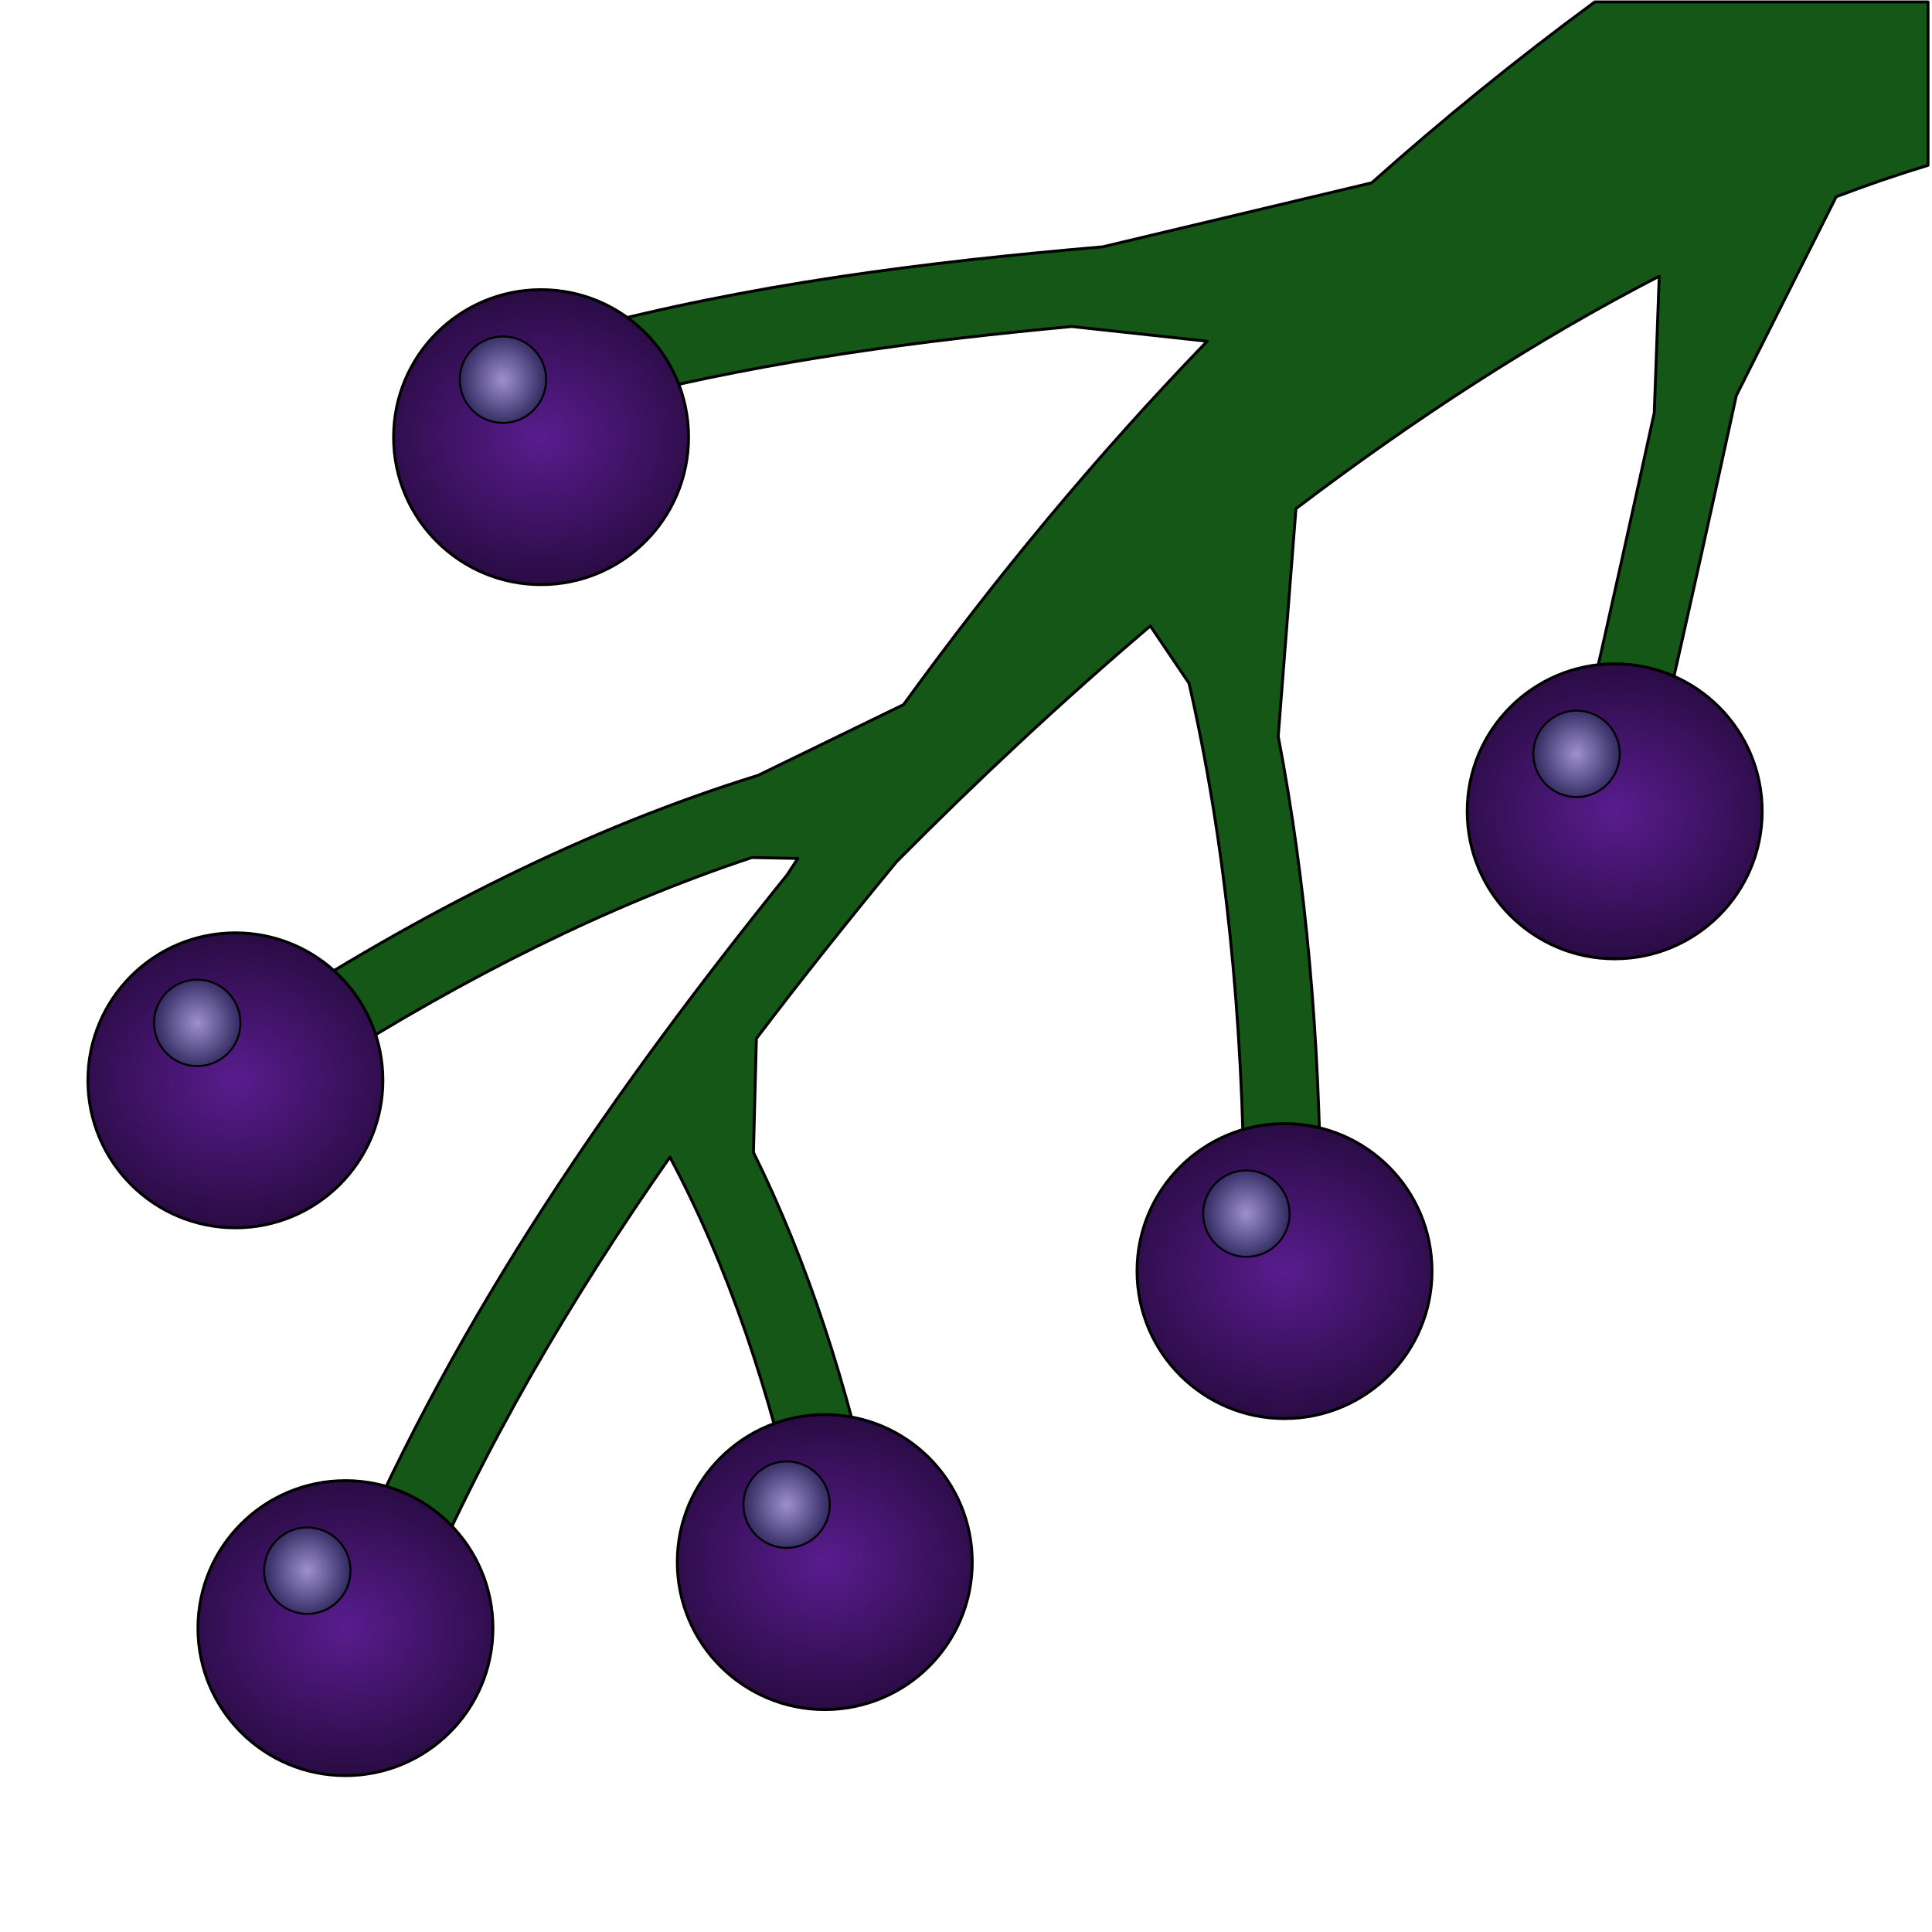
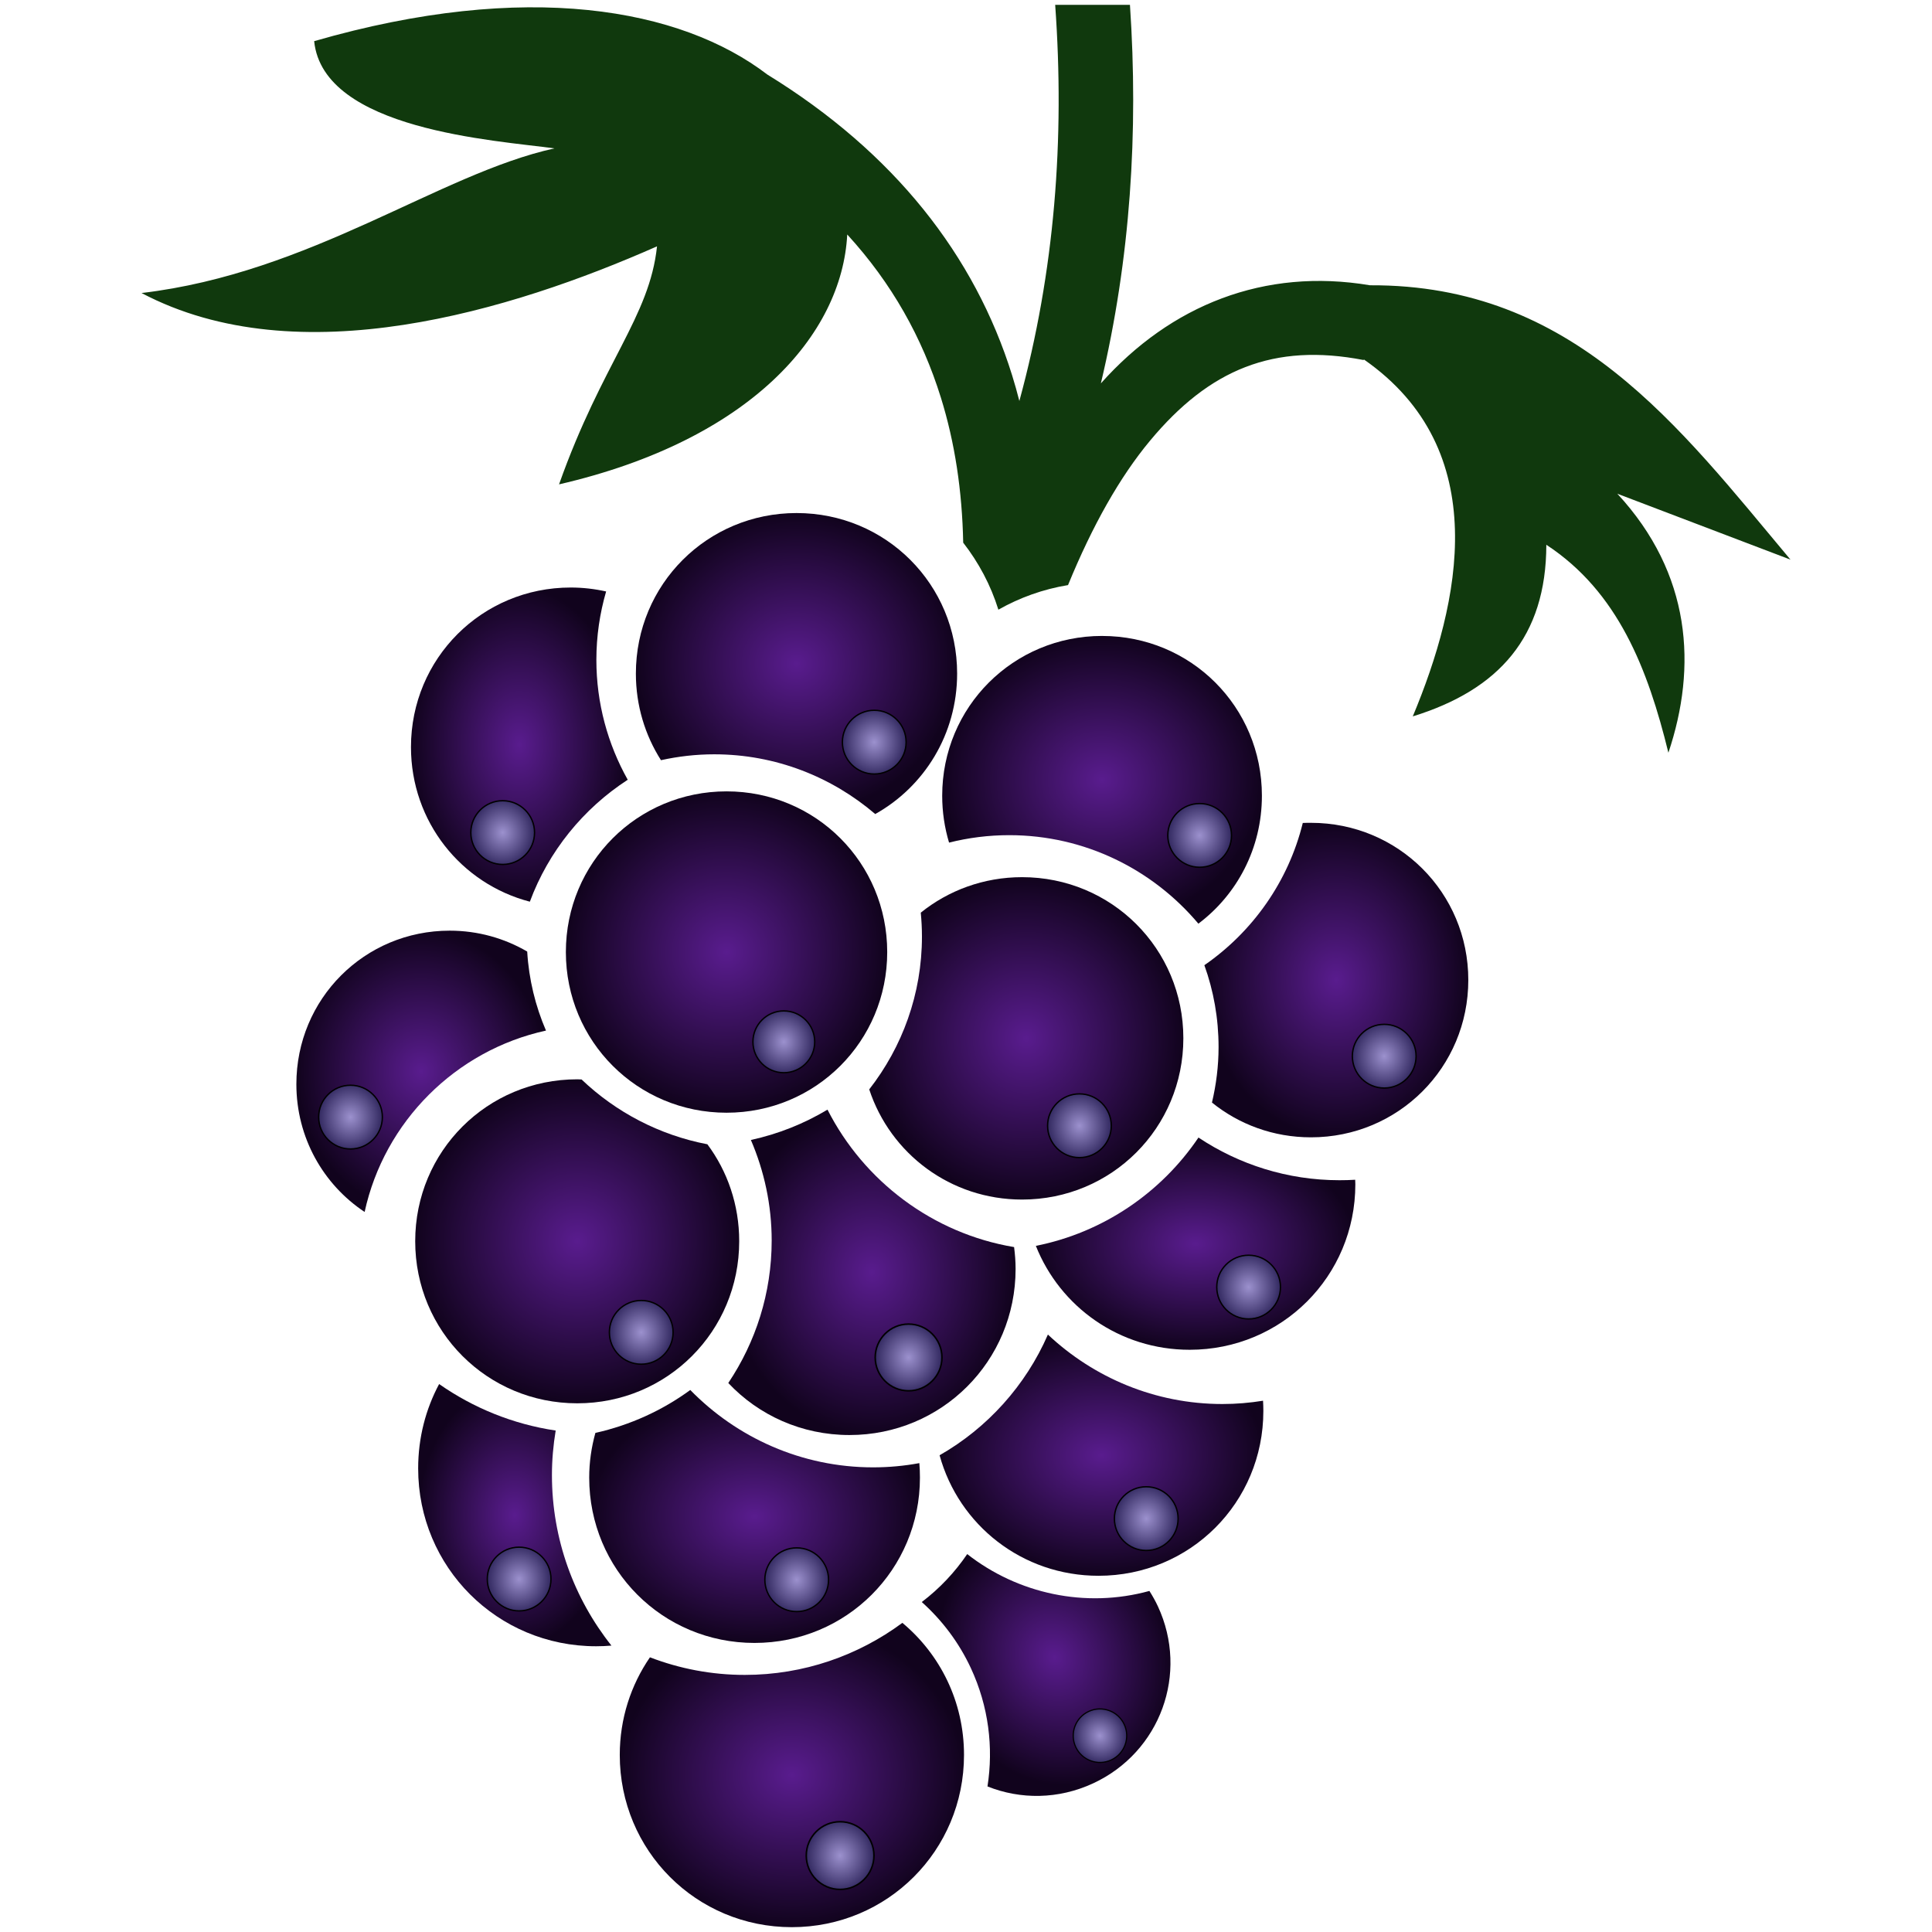
- <svg xmlns="http://www.w3.org/2000/svg" width="100px" height="100px" viewBox="0 0 100 100" version="1.1" xml:space="preserve" style="fill-rule:evenodd;clip-rule:evenodd;stroke-linejoin:round;stroke-miterlimit:1.414;">
+ <svg xmlns="http://www.w3.org/2000/svg" width="100%" height="100%" viewBox="0 0 100 100" version="1.1" xml:space="preserve" style="fill-rule:evenodd;clip-rule:evenodd;">
  <g>
+     <path d="M54.616,0.25c0.5,6.961 -0.02,13.787 -1.854,20.505c-0.114,-0.448 -0.238,-0.89 -0.375,-1.33c-1.934,-6.209 -6.105,-11.529 -12.675,-15.57c-4.474,-3.421 -12.458,-4.899 -23.451,-1.725c0.465,4.602 9.396,5.132 12.436,5.55c-5.973,1.316 -12.569,6.446 -21.371,7.487c8.129,4.288 19.156,0.909 26.681,-2.416c-0.387,3.662 -2.83,6.002 -5.071,12.32c9.889,-2.287 14.647,-7.736 14.917,-12.934c2.31,2.525 3.879,5.336 4.845,8.437c0.725,2.326 1.104,4.836 1.157,7.514c0.8,1.027 1.426,2.198 1.821,3.469c1.099,-0.622 2.315,-1.062 3.605,-1.273c1.263,-3.084 2.684,-5.6 4.245,-7.474c3.076,-3.695 6.401,-5.075 11.06,-4.174l0.007,-0.032c6.74,4.692 4.985,12.604 2.532,18.476c4.463,-1.38 6.905,-4.119 6.913,-8.883c3.71,2.433 5.255,6.428 6.318,10.764c1.493,-4.446 1.193,-9.259 -2.643,-13.406l8.961,3.411c-5.773,-6.897 -11.229,-14.248 -21.765,-14.2c-5.469,-0.92 -10.318,1.027 -13.928,5.078c1.532,-6.46 1.95,-13.011 1.505,-19.594l-3.87,0l0,0Z" style="fill:#10390d;fill-rule:nonzero;" />
    <g>
-       <path d="M99.794,0.1l0,8.456c-1.584,0.481 -3.17,1.025 -4.753,1.628l-5.171,10.293c-1.202,5.526 -2.52,11.457 -3.769,16.921c4.56,1.698 -7.908,-0.341 -3.921,-0.583c1.135,-4.96 2.325,-10.331 3.445,-15.452l0.257,-7.067c-6.4,3.297 -12.713,7.409 -18.804,12.032l-0.918,11.784c1.445,7.547 2.131,15.536 2.201,23.928c4.654,0.639 -7.942,1.435 -3.96,0.284c-0.066,-9.616 -0.949,-18.62 -2.856,-26.957l-2.004,-2.968c-4.57,3.885 -8.966,8.001 -13.131,12.199c-2.484,3.017 -4.915,6.063 -7.26,9.157l-0.152,5.892c2.805,5.666 4.839,11.976 6.308,18.824c0.028,0 0.057,0 0.086,0c5.273,0 -7.249,2.355 -3.947,0.853c-1.555,-7.242 -3.743,-13.753 -6.77,-19.433c-5.133,7.344 -9.675,15.043 -13.205,23.393c1.92,1.747 -4.385,-2.308 -3.452,-2.003c5.716,-13.355 13.852,-24.983 22.726,-36.002c0.182,-0.283 0.37,-0.563 0.554,-0.846l-2.386,-0.047c-7.41,2.464 -14.773,6.146 -22.17,10.838c1.582,1.703 -4.625,-2.827 -3.557,-2.414c8.596,-5.596 17.232,-9.945 26.044,-12.674l7.537,-3.663c4.774,-6.586 9.982,-12.878 15.718,-18.811l-7.009,-0.761c-7.821,0.725 -15.535,1.754 -23.036,3.624c0.536,1.193 -4.261,-4.807 -2.606,-3.425c8.949,-2.392 18.093,-3.54 27.242,-4.324l13.925,-3.313c3.649,-3.256 7.49,-6.381 11.544,-9.363l17.25,0l0,0Z" style="fill:#145716;fill-rule:nonzero;stroke:#000;stroke-width:0.15px;" />
+       <path d="M41.23,26.555c-4.619,0 -8.317,3.691 -8.317,8.31c0,1.655 0.477,3.191 1.299,4.482c0.889,-0.196 1.811,-0.304 2.757,-0.304c3.174,0 6.085,1.169 8.333,3.092c2.538,-1.419 4.239,-4.134 4.239,-7.27c0,-4.619 -3.691,-8.31 -8.311,-8.31l0,0Z" style="fill:url(#_Radial1);fill-rule:nonzero;" />
+       <ellipse cx="45.251" cy="38.413" rx="1.649" ry="1.649" style="fill:url(#_Radial2);stroke:#000;stroke-width:0.07px;" />
    </g>
-     <circle cx="12.184" cy="55.918" r="7.633" style="fill:url(#_Radial1);stroke:#000;stroke-width:0.15px;stroke-linejoin:miter;stroke-miterlimit:4;" />
-     <ellipse cx="10.209" cy="52.944" rx="2.237" ry="2.237" style="fill:url(#_Radial2);stroke:#000;stroke-width:0.1px;stroke-linejoin:miter;stroke-miterlimit:4;" />
-     <circle cx="28.006" cy="22.627" r="7.633" style="fill:url(#_Radial3);stroke:#000;stroke-width:0.15px;stroke-linejoin:miter;stroke-miterlimit:4;" />
-     <ellipse cx="26.032" cy="19.652" rx="2.237" ry="2.237" style="fill:url(#_Radial4);stroke:#000;stroke-width:0.1px;stroke-linejoin:miter;stroke-miterlimit:4;" />
-     <circle cx="17.88" cy="84.272" r="7.633" style="fill:url(#_Radial5);stroke:#000;stroke-width:0.15px;stroke-linejoin:miter;stroke-miterlimit:4;" />
-     <ellipse cx="15.906" cy="81.298" rx="2.237" ry="2.237" style="fill:url(#_Radial6);stroke:#000;stroke-width:0.1px;stroke-linejoin:miter;stroke-miterlimit:4;" />
-     <circle cx="42.69" cy="80.854" r="7.633" style="fill:url(#_Radial7);stroke:#000;stroke-width:0.15px;stroke-linejoin:miter;stroke-miterlimit:4;" />
-     <ellipse cx="40.716" cy="77.88" rx="2.237" ry="2.237" style="fill:url(#_Radial8);stroke:#000;stroke-width:0.1px;stroke-linejoin:miter;stroke-miterlimit:4;" />
-     <circle cx="66.487" cy="65.791" r="7.633" style="fill:url(#_Radial9);stroke:#000;stroke-width:0.15px;stroke-linejoin:miter;stroke-miterlimit:4;" />
-     <ellipse cx="64.513" cy="62.817" rx="2.237" ry="2.237" style="fill:url(#_Radial10);stroke:#000;stroke-width:0.1px;stroke-linejoin:miter;stroke-miterlimit:4;" />
-     <circle cx="83.576" cy="41.994" r="7.633" style="fill:url(#_Radial11);stroke:#000;stroke-width:0.15px;stroke-linejoin:miter;stroke-miterlimit:4;" />
-     <ellipse cx="81.602" cy="39.019" rx="2.237" ry="2.237" style="fill:url(#_Radial12);stroke:#000;stroke-width:0.1px;stroke-linejoin:miter;stroke-miterlimit:4;" />
+     <g>
+       <path d="M29.539,30.41c-4.591,0 -8.267,3.669 -8.267,8.259c0,3.86 2.597,7.077 6.153,8.002c0.967,-2.608 2.764,-4.817 5.066,-6.311c-1.031,-1.84 -1.623,-3.958 -1.623,-6.206c0,-1.227 0.178,-2.415 0.505,-3.54c-0.589,-0.131 -1.204,-0.204 -1.834,-0.204l0,0Z" style="fill:url(#_Radial3);fill-rule:nonzero;" />
+       <ellipse cx="26.019" cy="43.094" rx="1.649" ry="1.649" style="fill:url(#_Radial4);stroke:#000;stroke-width:0.07px;" />
+     </g>
+     <g>
+       <path d="M57.046,32.916c-4.597,0 -8.278,3.674 -8.278,8.271c0,0.845 0.124,1.66 0.355,2.426c0.998,-0.251 2.042,-0.385 3.115,-0.385c3.92,0 7.438,1.785 9.79,4.581c2.002,-1.506 3.288,-3.903 3.288,-6.622c0,-4.597 -3.673,-8.27 -8.27,-8.27l0,-0.001Z" style="fill:url(#_Radial5);fill-rule:nonzero;" />
+       <ellipse cx="62.094" cy="43.24" rx="1.649" ry="1.649" style="fill:url(#_Radial6);stroke:#000;stroke-width:0.07px;" />
+     </g>
+     <g>
+       <path d="M37.606,40.961c-4.618,0 -8.317,3.699 -8.317,8.317c0,4.618 3.699,8.316 8.317,8.316c4.617,0 8.316,-3.698 8.316,-8.316c0,-4.618 -3.698,-8.317 -8.316,-8.317Z" style="fill:url(#_Radial7);fill-rule:nonzero;" />
+       <ellipse cx="40.57" cy="53.924" rx="1.599" ry="1.599" style="fill:url(#_Radial8);stroke:#000;stroke-width:0.07px;" />
+     </g>
+     <g>
+       <path d="M67.856,42.589c-0.142,0 -0.285,0 -0.424,0.007c-0.745,3.031 -2.596,5.634 -5.094,7.363c0.478,1.326 0.735,2.752 0.735,4.239c0,0.987 -0.124,1.947 -0.342,2.87c1.396,1.128 3.175,1.8 5.124,1.8c4.523,0 8.144,-3.621 8.144,-8.143c0,-4.522 -3.621,-8.136 -8.144,-8.136l0.001,0Z" style="fill:url(#_Radial9);fill-rule:nonzero;" />
+       <ellipse cx="71.647" cy="54.668" rx="1.649" ry="1.649" style="fill:url(#_Radial10);stroke:#000;stroke-width:0.07px;" />
+     </g>
+     <g>
+       <path d="M52.903,45.402c-1.993,0 -3.816,0.688 -5.244,1.837c0.039,0.408 0.061,0.817 0.061,1.235c0,2.977 -1.02,5.723 -2.729,7.913c1.095,3.325 4.203,5.702 7.912,5.702c4.635,0 8.347,-3.712 8.347,-8.348c0,-4.635 -3.712,-8.339 -8.347,-8.339l0,0Z" style="fill:url(#_Radial11);fill-rule:nonzero;" />
+       <ellipse cx="55.872" cy="58.268" rx="1.649" ry="1.649" style="fill:url(#_Radial12);stroke:#000;stroke-width:0.07px;" />
+     </g>
+     <g>
+       <path d="M23.277,48.171c-4.412,0 -7.937,3.532 -7.937,7.944c0,2.775 1.399,5.199 3.533,6.616c1.017,-4.675 4.714,-8.368 9.387,-9.388c-0.547,-1.27 -0.886,-2.647 -0.972,-4.091c-1.175,-0.685 -2.543,-1.081 -4.011,-1.081Z" style="fill:url(#_Radial13);fill-rule:nonzero;" />
+       <ellipse cx="18.143" cy="57.821" rx="1.649" ry="1.649" style="fill:url(#_Radial14);stroke:#000;stroke-width:0.07px;" />
+     </g>
+     <g>
+       <path d="M29.88,55.865c-4.659,0 -8.389,3.723 -8.389,8.381c0,4.659 3.73,8.389 8.389,8.389c4.658,0 8.381,-3.73 8.381,-8.389c0,-1.889 -0.609,-3.623 -1.647,-5.018c-2.493,-0.477 -4.741,-1.666 -6.512,-3.355c-0.074,-0.002 -0.148,-0.008 -0.222,-0.008Z" style="fill:url(#_Radial15);fill-rule:nonzero;" />
+       <ellipse cx="33.19" cy="68.961" rx="1.649" ry="1.649" style="fill:url(#_Radial16);stroke:#000;stroke-width:0.07px;" />
+     </g>
+     <g>
+       <path d="M42.831,57.435c-1.212,0.726 -2.546,1.261 -3.965,1.57c0.688,1.602 1.076,3.359 1.076,5.206c0,2.722 -0.829,5.26 -2.246,7.373c1.565,1.663 3.792,2.693 6.274,2.693c4.774,0 8.597,-3.823 8.597,-8.597c0,-0.384 -0.03,-0.761 -0.078,-1.131c-4.219,-0.707 -7.777,-3.418 -9.658,-7.114Z" style="fill:url(#_Radial17);fill-rule:nonzero;" />
+       <ellipse cx="47.028" cy="70.261" rx="1.727" ry="1.727" style="fill:url(#_Radial18);stroke:#000;stroke-width:0.08px;" />
+     </g>
+     <g>
+       <path d="M50.063,80.439c-0.636,0.937 -1.425,1.778 -2.352,2.482c1.041,0.933 1.917,2.079 2.542,3.423c0.92,1.98 1.175,4.106 0.859,6.122c1.701,0.68 3.669,0.677 5.474,-0.163c3.473,-1.614 4.96,-5.687 3.346,-9.16c-0.13,-0.279 -0.279,-0.543 -0.439,-0.796c-3.308,0.912 -6.812,0.144 -9.43,-1.908Z" style="fill:url(#_Radial19);fill-rule:nonzero;" />
+       <path d="M56.35,88.583c0.693,-0.322 1.518,-0.021 1.84,0.672c0.322,0.693 0.021,1.518 -0.672,1.84c-0.693,0.322 -1.518,0.021 -1.84,-0.672c-0.322,-0.693 -0.021,-1.518 0.672,-1.84Z" style="fill:url(#_Radial20);stroke:#000;stroke-width:0.06px;" />
+     </g>
+     <g>
+       <path d="M62.032,58.88c-1.925,2.85 -4.932,4.913 -8.416,5.606c1.257,3.162 4.331,5.378 7.962,5.378c4.762,0 8.574,-3.804 8.574,-8.565c0,-0.078 -0.006,-0.157 -0.008,-0.235c-0.269,0.017 -0.541,0.024 -0.814,0.024c-2.692,0 -5.202,-0.815 -7.297,-2.208l-0.001,0Z" style="fill:url(#_Radial21);fill-rule:nonzero;" />
+       <ellipse cx="64.628" cy="66.619" rx="1.649" ry="1.649" style="fill:url(#_Radial22);stroke:#000;stroke-width:0.07px;" />
+     </g>
+     <g>
+       <path d="M54.239,69.078c-1.148,2.634 -3.128,4.831 -5.606,6.246c0.993,3.614 4.28,6.238 8.226,6.238c4.742,0 8.532,-3.789 8.532,-8.531c0,-0.177 -0.006,-0.356 -0.016,-0.53c-0.686,0.111 -1.389,0.171 -2.105,0.171c-3.486,0 -6.665,-1.371 -9.031,-3.595l0,0.001Z" style="fill:url(#_Radial23);fill-rule:nonzero;" />
+       <ellipse cx="59.33" cy="78.603" rx="1.649" ry="1.649" style="fill:url(#_Radial24);stroke:#000;stroke-width:0.07px;" />
+     </g>
+     <g>
+       <path d="M35.729,71.945c-1.445,1.057 -3.112,1.82 -4.912,2.222c-0.204,0.736 -0.32,1.51 -0.32,2.314c0,4.756 3.8,8.557 8.555,8.557c4.756,0 8.564,-3.801 8.564,-8.557c0,-0.251 -0.01,-0.504 -0.031,-0.75c-0.777,0.144 -1.577,0.219 -2.394,0.219c-3.697,0 -7.054,-1.538 -9.462,-4.004l0,-0.001Z" style="fill:url(#_Radial25);fill-rule:nonzero;" />
+       <ellipse cx="41.237" cy="81.766" rx="1.649" ry="1.649" style="fill:url(#_Radial26);stroke:#000;stroke-width:0.07px;" />
+     </g>
+     <g>
+       <path d="M22.729,71.638c-0.695,1.298 -1.085,2.781 -1.085,4.367c0,5.116 4.097,9.205 9.213,9.205c0.267,0 0.53,-0.012 0.791,-0.034c-1.928,-2.429 -3.08,-5.499 -3.08,-8.826c0,-0.785 0.07,-1.554 0.194,-2.305c-2.217,-0.331 -4.268,-1.173 -6.033,-2.407l0,0Z" style="fill:url(#_Radial27);fill-rule:nonzero;" />
+       <ellipse cx="26.87" cy="81.73" rx="1.649" ry="1.649" style="fill:url(#_Radial28);stroke:#000;stroke-width:0.07px;" />
+     </g>
+     <g>
+       <path d="M46.706,83.999c-2.286,1.691 -5.108,2.694 -8.156,2.694c-1.729,0 -3.381,-0.324 -4.909,-0.911c-0.984,1.433 -1.562,3.169 -1.562,5.054c0,4.95 3.955,8.914 8.905,8.914c4.949,0 8.913,-3.964 8.913,-8.914c0,-2.763 -1.238,-5.209 -3.19,-6.837l-0.001,0Z" style="fill:url(#_Radial29);fill-rule:nonzero;" />
+       <ellipse cx="43.484" cy="96.044" rx="1.752" ry="1.752" style="fill:url(#_Radial30);stroke:#000;stroke-width:0.08px;" />
+     </g>
  </g>
  <defs>
-     <radialGradient id="_Radial1" cx="0" cy="0" r="1" gradientUnits="userSpaceOnUse" gradientTransform="matrix(13.6864,-0.0613304,0.0514229,11.476,12.1835,55.9177)">
+     <radialGradient id="_Radial1" cx="0" cy="0" r="1" gradientUnits="userSpaceOnUse" gradientTransform="matrix(8.31441,0,0,7.7902,41.227,34.3449)">
      <stop offset="0" style="stop-color:#591c8e;stop-opacity:1" />
      <stop offset="1" style="stop-color:#11031d;stop-opacity:1" />
    </radialGradient>
-     <radialGradient id="_Radial2" cx="0" cy="0" r="1" gradientUnits="userSpaceOnUse" gradientTransform="matrix(2.81625,0,0,3.02681,10.2095,52.9435)">
+     <radialGradient id="_Radial2" cx="0" cy="0" r="1" gradientUnits="userSpaceOnUse" gradientTransform="matrix(2.07536,0,0,2.23052,45.2509,38.4126)">
      <stop offset="0" style="stop-color:#9c91ce;stop-opacity:1" />
      <stop offset="1" style="stop-color:#170e44;stop-opacity:1" />
    </radialGradient>
-     <radialGradient id="_Radial3" cx="0" cy="0" r="1" gradientUnits="userSpaceOnUse" gradientTransform="matrix(13.6864,-0.0613304,0.0514229,11.476,28.0063,22.6266)">
+     <radialGradient id="_Radial3" cx="0" cy="0" r="1" gradientUnits="userSpaceOnUse" gradientTransform="matrix(5.60928,0,0,8.13056,26.8816,38.5406)">
      <stop offset="0" style="stop-color:#591c8e;stop-opacity:1" />
      <stop offset="1" style="stop-color:#11031d;stop-opacity:1" />
    </radialGradient>
-     <radialGradient id="_Radial4" cx="0" cy="0" r="1" gradientUnits="userSpaceOnUse" gradientTransform="matrix(2.81625,0,0,3.02681,26.0323,19.6524)">
+     <radialGradient id="_Radial4" cx="0" cy="0" r="1" gradientUnits="userSpaceOnUse" gradientTransform="matrix(2.07536,0,0,2.23052,26.0187,43.0943)">
      <stop offset="0" style="stop-color:#9c91ce;stop-opacity:1" />
      <stop offset="1" style="stop-color:#170e44;stop-opacity:1" />
    </radialGradient>
-     <radialGradient id="_Radial5" cx="0" cy="0" r="1" gradientUnits="userSpaceOnUse" gradientTransform="matrix(13.6864,-0.0613304,0.0514229,11.476,17.8797,84.2722)">
+     <radialGradient id="_Radial5" cx="0" cy="0" r="1" gradientUnits="userSpaceOnUse" gradientTransform="matrix(8.27407,0,0,7.44615,57.0424,40.3626)">
      <stop offset="0" style="stop-color:#591c8e;stop-opacity:1" />
      <stop offset="1" style="stop-color:#11031d;stop-opacity:1" />
    </radialGradient>
-     <radialGradient id="_Radial6" cx="0" cy="0" r="1" gradientUnits="userSpaceOnUse" gradientTransform="matrix(2.81625,0,0,3.02681,15.9057,81.298)">
+     <radialGradient id="_Radial6" cx="0" cy="0" r="1" gradientUnits="userSpaceOnUse" gradientTransform="matrix(2.07536,0,0,2.23052,62.0939,43.2395)">
      <stop offset="0" style="stop-color:#9c91ce;stop-opacity:1" />
      <stop offset="1" style="stop-color:#170e44;stop-opacity:1" />
    </radialGradient>
-     <radialGradient id="_Radial7" cx="0" cy="0" r="1" gradientUnits="userSpaceOnUse" gradientTransform="matrix(13.6864,-0.0613304,0.0514229,11.476,42.6898,80.8544)">
+     <radialGradient id="_Radial7" cx="0" cy="0" r="1" gradientUnits="userSpaceOnUse" gradientTransform="matrix(8.31643,0,0,8.31643,37.6059,49.2779)">
      <stop offset="0" style="stop-color:#591c8e;stop-opacity:1" />
      <stop offset="1" style="stop-color:#11031d;stop-opacity:1" />
    </radialGradient>
-     <radialGradient id="_Radial8" cx="0" cy="0" r="1" gradientUnits="userSpaceOnUse" gradientTransform="matrix(2.81625,0,0,3.02681,40.7158,77.8802)">
+     <radialGradient id="_Radial8" cx="0" cy="0" r="1" gradientUnits="userSpaceOnUse" gradientTransform="matrix(2.01251,0,0,2.16298,40.5704,53.9239)">
      <stop offset="0" style="stop-color:#9c91ce;stop-opacity:1" />
      <stop offset="1" style="stop-color:#170e44;stop-opacity:1" />
    </radialGradient>
-     <radialGradient id="_Radial9" cx="0" cy="0" r="1" gradientUnits="userSpaceOnUse" gradientTransform="matrix(13.6864,-0.0613304,0.0514229,11.476,66.4873,65.7911)">
+     <radialGradient id="_Radial9" cx="0" cy="0" r="1" gradientUnits="userSpaceOnUse" gradientTransform="matrix(6.8305,0,0,8.13972,69.1681,50.7284)">
      <stop offset="0" style="stop-color:#591c8e;stop-opacity:1" />
      <stop offset="1" style="stop-color:#11031d;stop-opacity:1" />
    </radialGradient>
-     <radialGradient id="_Radial10" cx="0" cy="0" r="1" gradientUnits="userSpaceOnUse" gradientTransform="matrix(2.81625,0,0,3.02681,64.5133,62.8169)">
+     <radialGradient id="_Radial10" cx="0" cy="0" r="1" gradientUnits="userSpaceOnUse" gradientTransform="matrix(2.07536,0,0,2.23052,71.6471,54.6679)">
      <stop offset="0" style="stop-color:#9c91ce;stop-opacity:1" />
      <stop offset="1" style="stop-color:#170e44;stop-opacity:1" />
    </radialGradient>
-     <radialGradient id="_Radial11" cx="0" cy="0" r="1" gradientUnits="userSpaceOnUse" gradientTransform="matrix(13.6864,-0.0613304,0.0514229,11.476,83.5759,41.9937)">
+     <radialGradient id="_Radial11" cx="0" cy="0" r="1" gradientUnits="userSpaceOnUse" gradientTransform="matrix(8.1298,0,0,8.34336,53.1205,53.7453)">
      <stop offset="0" style="stop-color:#591c8e;stop-opacity:1" />
      <stop offset="1" style="stop-color:#11031d;stop-opacity:1" />
    </radialGradient>
-     <radialGradient id="_Radial12" cx="0" cy="0" r="1" gradientUnits="userSpaceOnUse" gradientTransform="matrix(2.81625,0,0,3.02681,81.6019,39.0195)">
+     <radialGradient id="_Radial12" cx="0" cy="0" r="1" gradientUnits="userSpaceOnUse" gradientTransform="matrix(2.07536,0,0,2.23052,55.8724,58.2681)">
+       <stop offset="0" style="stop-color:#9c91ce;stop-opacity:1" />
+       <stop offset="1" style="stop-color:#170e44;stop-opacity:1" />
+     </radialGradient>
+     <radialGradient id="_Radial13" cx="0" cy="0" r="1" gradientUnits="userSpaceOnUse" gradientTransform="matrix(6.45997,0,0,7.28002,21.8004,55.451)">
+       <stop offset="0" style="stop-color:#591c8e;stop-opacity:1" />
+       <stop offset="1" style="stop-color:#11031d;stop-opacity:1" />
+     </radialGradient>
+     <radialGradient id="_Radial14" cx="0" cy="0" r="1" gradientUnits="userSpaceOnUse" gradientTransform="matrix(2.07536,0,0,2.23052,18.1434,57.821)">
+       <stop offset="0" style="stop-color:#9c91ce;stop-opacity:1" />
+       <stop offset="1" style="stop-color:#170e44;stop-opacity:1" />
+     </radialGradient>
+     <radialGradient id="_Radial15" cx="0" cy="0" r="1" gradientUnits="userSpaceOnUse" gradientTransform="matrix(8.38489,0,0,8.38489,29.8759,64.2501)">
+       <stop offset="0" style="stop-color:#591c8e;stop-opacity:1" />
+       <stop offset="1" style="stop-color:#11031d;stop-opacity:1" />
+     </radialGradient>
+     <radialGradient id="_Radial16" cx="0" cy="0" r="1" gradientUnits="userSpaceOnUse" gradientTransform="matrix(2.07536,0,0,2.23052,33.1902,68.9611)">
+       <stop offset="0" style="stop-color:#9c91ce;stop-opacity:1" />
+       <stop offset="1" style="stop-color:#170e44;stop-opacity:1" />
+     </radialGradient>
+     <radialGradient id="_Radial17" cx="0" cy="0" r="1" gradientUnits="userSpaceOnUse" gradientTransform="matrix(7.43561,0,0,8.42115,45.1317,65.8563)">
+       <stop offset="0" style="stop-color:#591c8e;stop-opacity:1" />
+       <stop offset="1" style="stop-color:#11031d;stop-opacity:1" />
+     </radialGradient>
+     <radialGradient id="_Radial18" cx="0" cy="0" r="1" gradientUnits="userSpaceOnUse" gradientTransform="matrix(2.17383,0,0,2.33636,47.028,70.2612)">
+       <stop offset="0" style="stop-color:#9c91ce;stop-opacity:1" />
+       <stop offset="1" style="stop-color:#170e44;stop-opacity:1" />
+     </radialGradient>
+     <radialGradient id="_Radial19" cx="0" cy="0" r="1" gradientUnits="userSpaceOnUse" gradientTransform="matrix(5.40807,-2.51403,2.84724,6.12488,54.5839,85.7858)">
+       <stop offset="0" style="stop-color:#591c8e;stop-opacity:1" />
+       <stop offset="1" style="stop-color:#11031d;stop-opacity:1" />
+     </radialGradient>
+     <radialGradient id="_Radial20" cx="0" cy="0" r="1" gradientUnits="userSpaceOnUse" gradientTransform="matrix(1.58107,-0.734986,0.789938,1.69928,56.9339,89.8391)">
+       <stop offset="0" style="stop-color:#9c91ce;stop-opacity:1" />
+       <stop offset="1" style="stop-color:#170e44;stop-opacity:1" />
+     </radialGradient>
+     <radialGradient id="_Radial21" cx="0" cy="0" r="1" gradientUnits="userSpaceOnUse" gradientTransform="matrix(8.26788,0,0,5.49225,61.8841,64.3722)">
+       <stop offset="0" style="stop-color:#591c8e;stop-opacity:1" />
+       <stop offset="1" style="stop-color:#11031d;stop-opacity:1" />
+     </radialGradient>
+     <radialGradient id="_Radial22" cx="0" cy="0" r="1" gradientUnits="userSpaceOnUse" gradientTransform="matrix(2.07536,0,0,2.23052,64.6277,66.6188)">
+       <stop offset="0" style="stop-color:#9c91ce;stop-opacity:1" />
+       <stop offset="1" style="stop-color:#170e44;stop-opacity:1" />
+     </radialGradient>
+     <radialGradient id="_Radial23" cx="0" cy="0" r="1" gradientUnits="userSpaceOnUse" gradientTransform="matrix(8.37909,0,0,6.24221,57.0117,75.3197)">
+       <stop offset="0" style="stop-color:#591c8e;stop-opacity:1" />
+       <stop offset="1" style="stop-color:#11031d;stop-opacity:1" />
+     </radialGradient>
+     <radialGradient id="_Radial24" cx="0" cy="0" r="1" gradientUnits="userSpaceOnUse" gradientTransform="matrix(2.07536,0,0,2.23052,59.3299,78.6026)">
+       <stop offset="0" style="stop-color:#9c91ce;stop-opacity:1" />
+       <stop offset="1" style="stop-color:#170e44;stop-opacity:1" />
+     </radialGradient>
+     <radialGradient id="_Radial25" cx="0" cy="0" r="1" gradientUnits="userSpaceOnUse" gradientTransform="matrix(8.55965,0,0,6.54618,39.0565,78.4917)">
+       <stop offset="0" style="stop-color:#591c8e;stop-opacity:1" />
+       <stop offset="1" style="stop-color:#11031d;stop-opacity:1" />
+     </radialGradient>
+     <radialGradient id="_Radial26" cx="0" cy="0" r="1" gradientUnits="userSpaceOnUse" gradientTransform="matrix(2.07536,0,0,2.23052,41.2374,81.7657)">
+       <stop offset="0" style="stop-color:#9c91ce;stop-opacity:1" />
+       <stop offset="1" style="stop-color:#170e44;stop-opacity:1" />
+     </radialGradient>
+     <radialGradient id="_Radial27" cx="0" cy="0" r="1" gradientUnits="userSpaceOnUse" gradientTransform="matrix(5.00214,0,0,6.78619,26.6457,78.4237)">
+       <stop offset="0" style="stop-color:#591c8e;stop-opacity:1" />
+       <stop offset="1" style="stop-color:#11031d;stop-opacity:1" />
+     </radialGradient>
+     <radialGradient id="_Radial28" cx="0" cy="0" r="1" gradientUnits="userSpaceOnUse" gradientTransform="matrix(2.07536,0,0,2.23052,26.8701,81.7301)">
+       <stop offset="0" style="stop-color:#9c91ce;stop-opacity:1" />
+       <stop offset="1" style="stop-color:#170e44;stop-opacity:1" />
+     </radialGradient>
+     <radialGradient id="_Radial29" cx="0" cy="0" r="1" gradientUnits="userSpaceOnUse" gradientTransform="matrix(8.90945,0,0,7.8756,40.988,91.8744)">
+       <stop offset="0" style="stop-color:#591c8e;stop-opacity:1" />
+       <stop offset="1" style="stop-color:#11031d;stop-opacity:1" />
+     </radialGradient>
+     <radialGradient id="_Radial30" cx="0" cy="0" r="1" gradientUnits="userSpaceOnUse" gradientTransform="matrix(2.20594,0,0,2.37087,43.4839,96.0443)">
      <stop offset="0" style="stop-color:#9c91ce;stop-opacity:1" />
      <stop offset="1" style="stop-color:#170e44;stop-opacity:1" />
    </radialGradient>
  </defs>
</svg>
